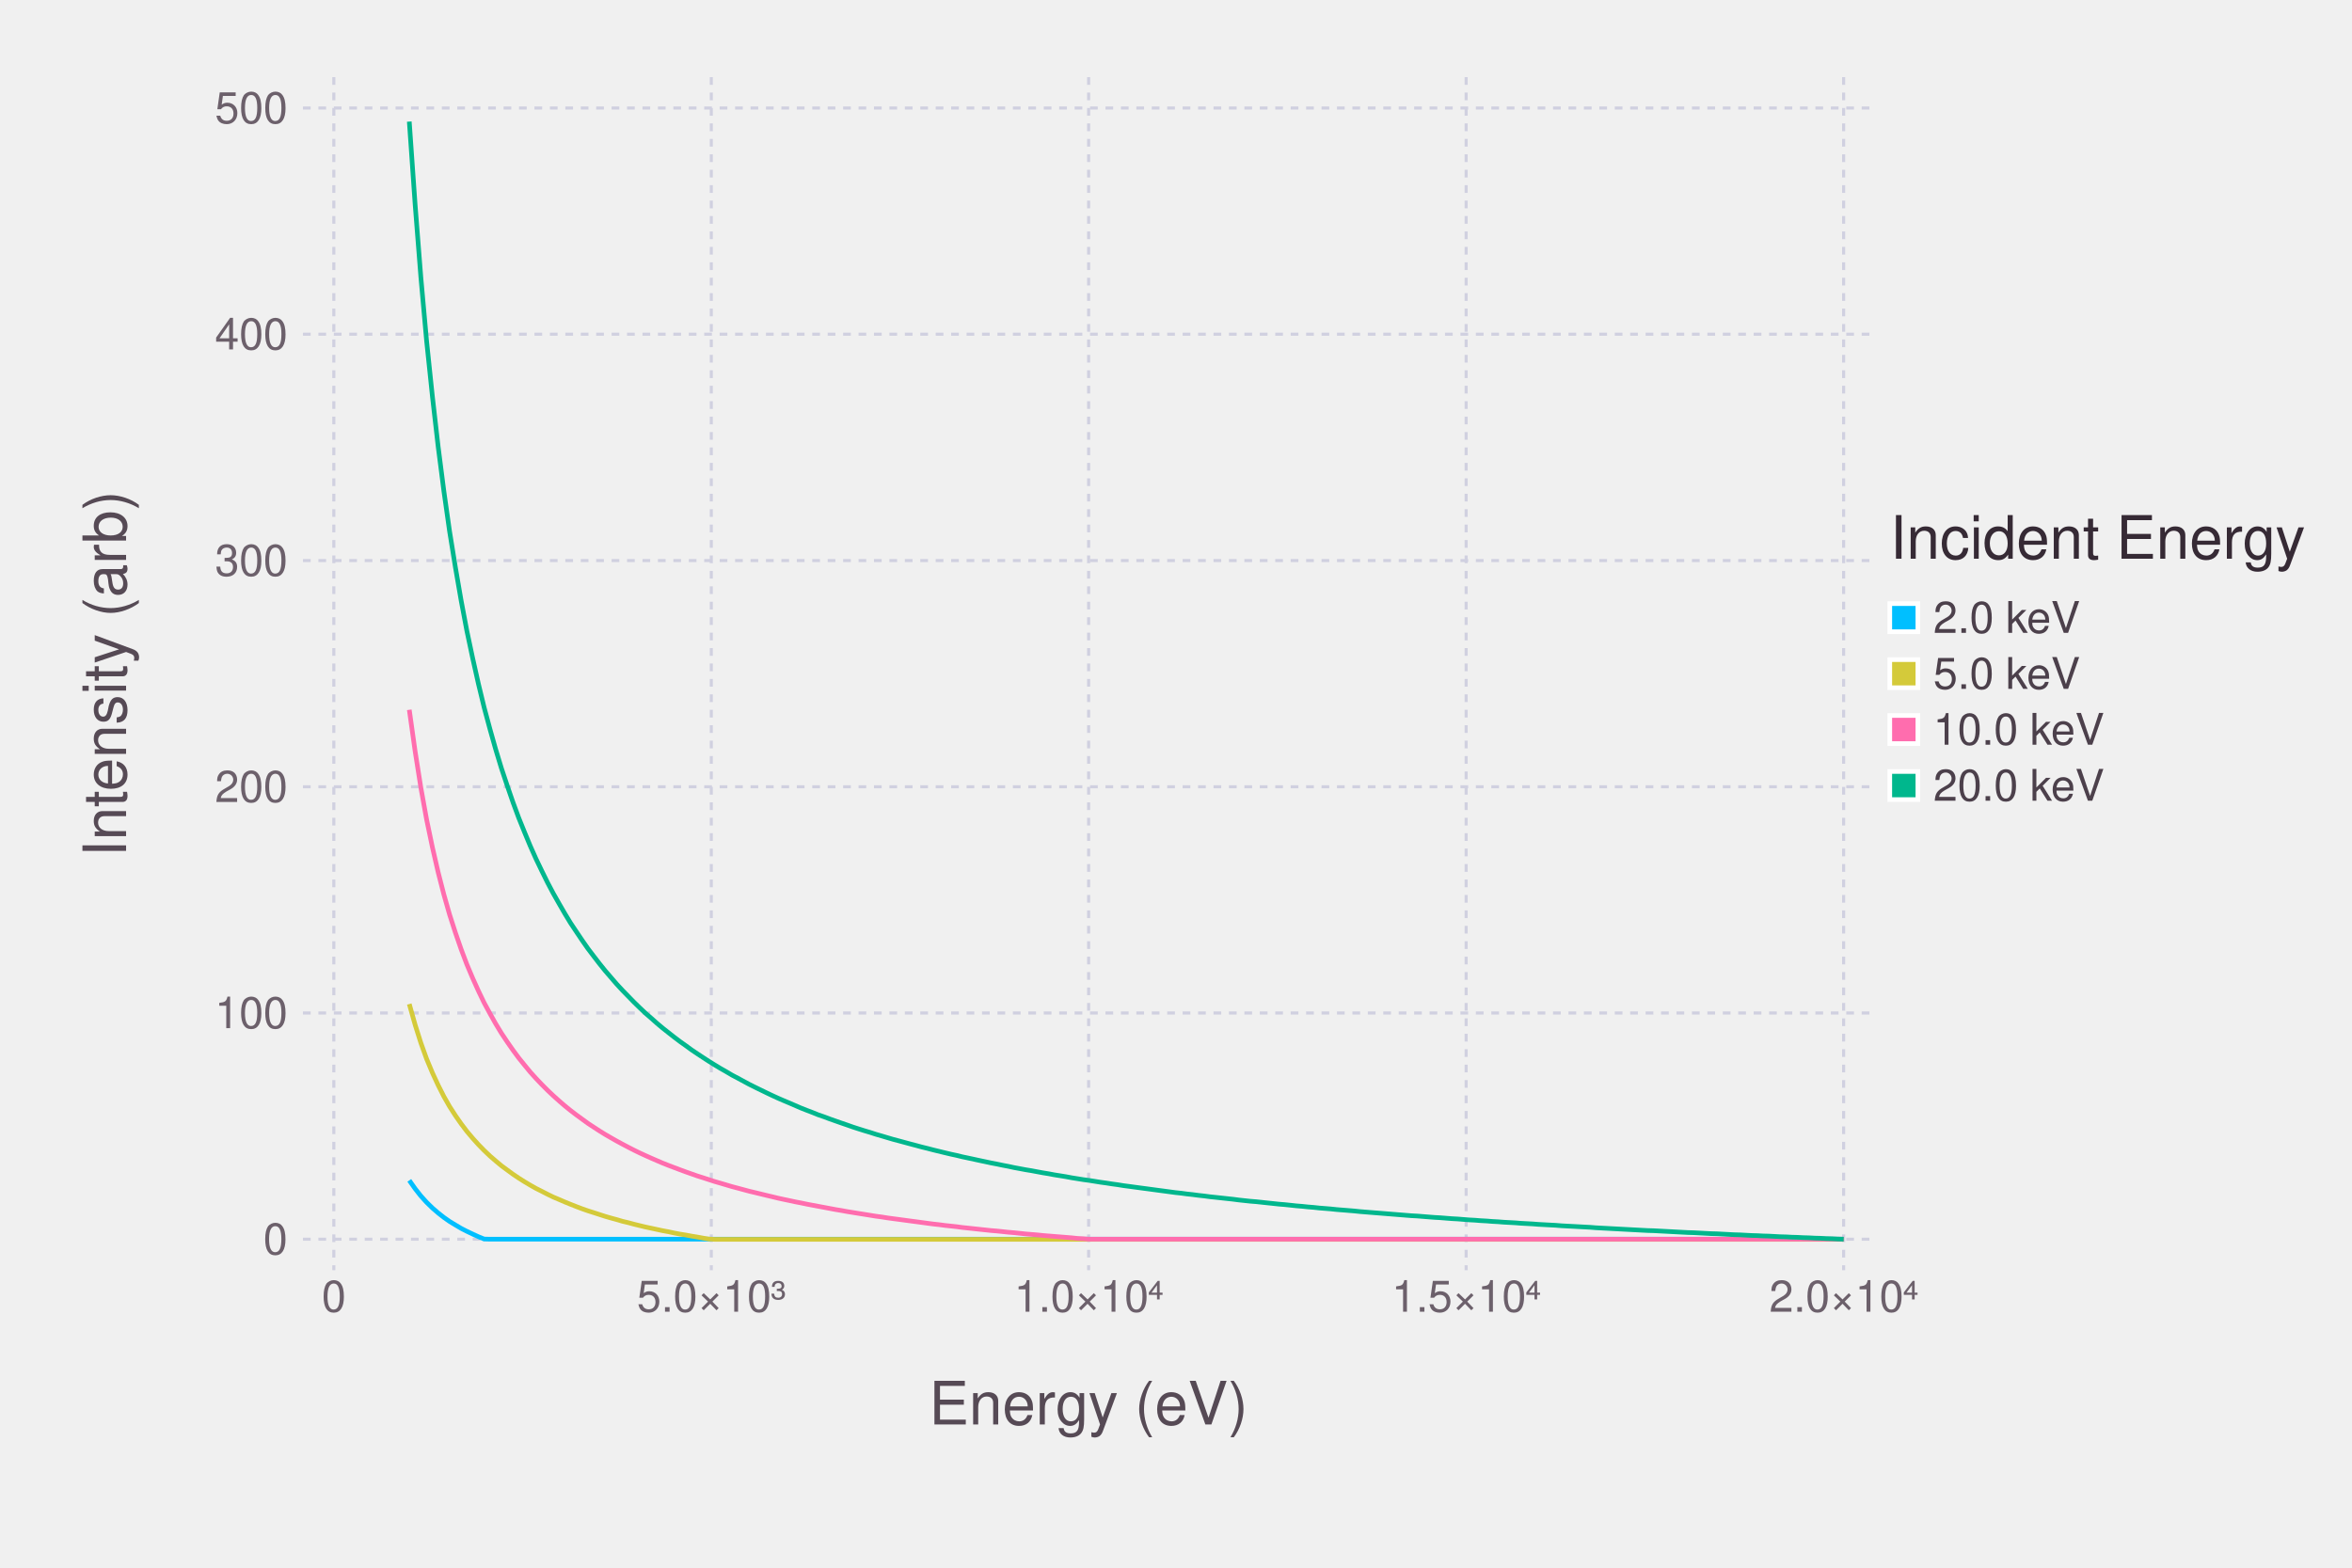
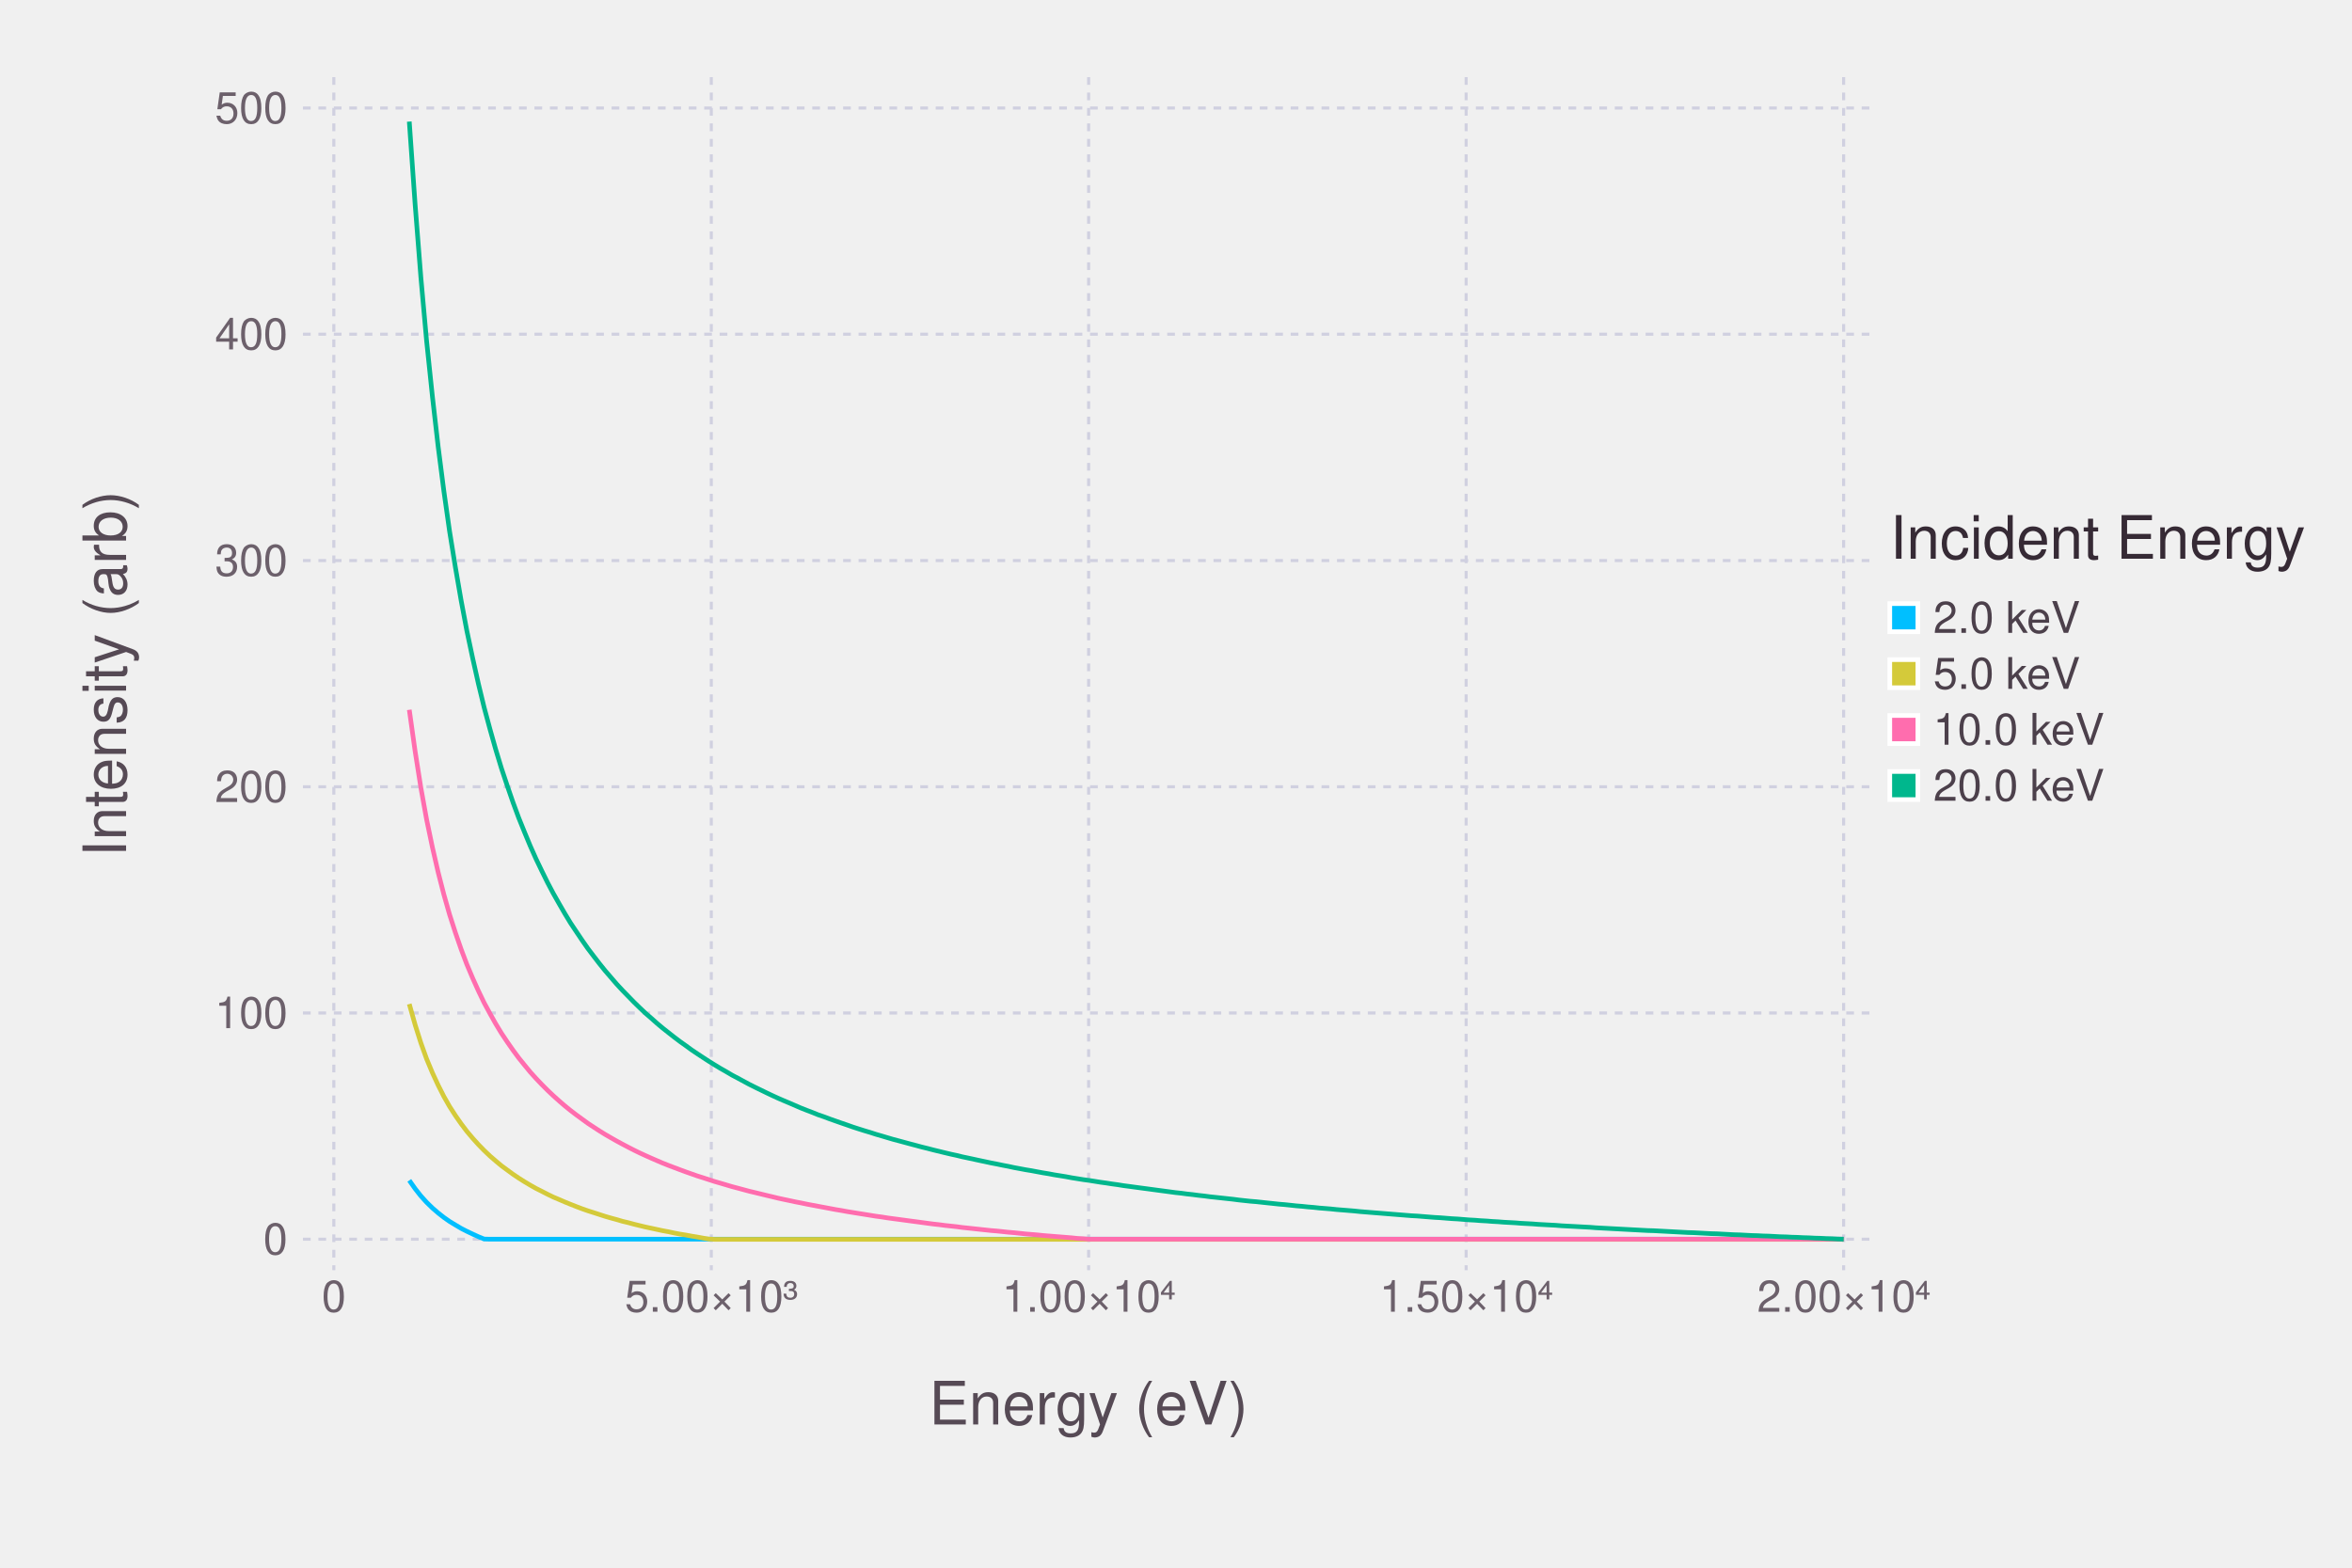
<svg xmlns="http://www.w3.org/2000/svg" version="1.2" width="152.4mm" height="101.6mm" viewBox="0 0 152.4 101.6" stroke="none" fill="#000000" stroke-width="0.3" font-size="3.88">
  <defs>
    <marker id="arrow" markerWidth="15" markerHeight="7" refX="5" refY="3.5" orient="auto" markerUnits="strokeWidth">
      <path d="M0,0 L15,3.5 L0,7 z" stroke="context-stroke" fill="context-stroke" />
    </marker>
  </defs>
-   <g class="plotroot xscalable yscalable" id="img-7db66758-1">
-     <g font-size="3.88" font-family="'PT Sans','Helvetica Neue','Helvetica',sans-serif" fill="#564A55" stroke="#000000" stroke-opacity="0.000" id="img-7db66758-2">
+   <g class="plotroot xscalable yscalable" id="img-4e52a835-1">
+     <g font-size="3.88" font-family="'PT Sans','Helvetica Neue','Helvetica',sans-serif" fill="#564A55" stroke="#000000" stroke-opacity="0.000" id="img-4e52a835-2">
      <g transform="translate(70.54,89.99)">
        <g class="primitive">
          <text text-anchor="middle" dy="0.6em">Energy (eV)</text>
        </g>
      </g>
    </g>
-     <g class="guide xlabels" font-size="2.82" font-family="'PT Sans Caption','Helvetica Neue','Helvetica',sans-serif" fill="#6C606B" id="img-7db66758-3">
+     <g class="guide xlabels" font-size="2.82" font-family="'PT Sans Caption','Helvetica Neue','Helvetica',sans-serif" fill="#6C606B" id="img-4e52a835-3">
      <g transform="translate(21.63,83.32)">
        <g class="primitive">
          <text text-anchor="middle" dy="0.6em">0</text>
        </g>
      </g>
      <g transform="translate(46.09,83.32)">
        <g class="primitive">
-           <text text-anchor="middle" dy="0.6em">5.0×10³</text>
+           <text text-anchor="middle" dy="0.6em">5.00×10³</text>
        </g>
      </g>
      <g transform="translate(70.54,83.32)">
        <g class="primitive">
-           <text text-anchor="middle" dy="0.6em">1.0×10⁴</text>
+           <text text-anchor="middle" dy="0.6em">1.00×10⁴</text>
        </g>
      </g>
      <g transform="translate(95,83.32)">
        <g class="primitive">
-           <text text-anchor="middle" dy="0.6em">1.5×10⁴</text>
+           <text text-anchor="middle" dy="0.6em">1.50×10⁴</text>
        </g>
      </g>
      <g transform="translate(119.46,83.32)">
        <g class="primitive">
-           <text text-anchor="middle" dy="0.6em">2.0×10⁴</text>
+           <text text-anchor="middle" dy="0.6em">2.00×10⁴</text>
        </g>
      </g>
    </g>
-     <g class="guide colorkey" id="img-7db66758-4">
-       <g fill="#4C404B" font-size="2.82" font-family="'PT Sans','Helvetica Neue','Helvetica',sans-serif" id="img-7db66758-5">
-         <g transform="translate(125.27,40.03)" id="img-7db66758-6" class="color_f1">
+     <g class="guide colorkey" id="img-4e52a835-4">
+       <g fill="#4C404B" font-size="2.82" font-family="'PT Sans','Helvetica Neue','Helvetica',sans-serif" id="img-4e52a835-5">
+         <g transform="translate(125.27,40.03)" id="img-4e52a835-6" class="color_f1">
          <g class="primitive">
            <text dy="0.35em">2.0 keV</text>
          </g>
        </g>
-         <g transform="translate(125.27,43.66)" id="img-7db66758-7" class="color_f2">
+         <g transform="translate(125.27,43.66)" id="img-4e52a835-7" class="color_f2">
          <g class="primitive">
            <text dy="0.35em">5.0 keV</text>
          </g>
        </g>
-         <g transform="translate(125.27,47.28)" id="img-7db66758-8" class="color_f3">
+         <g transform="translate(125.27,47.28)" id="img-4e52a835-8" class="color_f3">
          <g class="primitive">
            <text dy="0.35em">10.0 keV</text>
          </g>
        </g>
-         <g transform="translate(125.27,50.91)" id="img-7db66758-9" class="color_f4">
+         <g transform="translate(125.27,50.91)" id="img-4e52a835-9" class="color_f4">
          <g class="primitive">
            <text dy="0.35em">20.0 keV</text>
          </g>
        </g>
      </g>
-       <g fill-opacity="1" id="img-7db66758-10">
-         <g transform="translate(123.36,40.03)" id="img-7db66758-11" class="color_f1" stroke="#FFFFFF" fill="#00BFFF">
+       <g fill-opacity="1" id="img-4e52a835-10">
+         <g transform="translate(123.36,40.03)" id="img-4e52a835-11" fill="#00BFFF" class="color_f1" stroke="#FFFFFF">
          <path d="M-0.91,-0.91 L0.91,-0.91 0.91,0.91 -0.91,0.91  z" class="primitive" />
        </g>
-         <g transform="translate(123.36,43.66)" id="img-7db66758-12" class="color_f2" stroke="#FFFFFF" fill="#D4CA3A">
+         <g transform="translate(123.36,43.66)" id="img-4e52a835-12" fill="#D4CA3A" class="color_f2" stroke="#FFFFFF">
          <path d="M-0.91,-0.91 L0.91,-0.91 0.91,0.91 -0.91,0.91  z" class="primitive" />
        </g>
-         <g transform="translate(123.36,47.28)" id="img-7db66758-13" class="color_f3" stroke="#FFFFFF" fill="#FF6DAE">
+         <g transform="translate(123.36,47.28)" id="img-4e52a835-13" fill="#FF6DAE" class="color_f3" stroke="#FFFFFF">
          <path d="M-0.91,-0.91 L0.91,-0.91 0.91,0.91 -0.91,0.91  z" class="primitive" />
        </g>
-         <g transform="translate(123.36,50.91)" id="img-7db66758-14" class="color_f4" stroke="#FFFFFF" fill="#00B78D">
+         <g transform="translate(123.36,50.91)" id="img-4e52a835-14" fill="#00B78D" class="color_f4" stroke="#FFFFFF">
          <path d="M-0.91,-0.91 L0.91,-0.91 0.91,0.91 -0.91,0.91  z" class="primitive" />
        </g>
      </g>
-       <g fill="#362A35" font-size="3.88" font-family="'PT Sans','Helvetica Neue','Helvetica',sans-serif" stroke="#000000" stroke-opacity="0.000" id="img-7db66758-15">
-         <g transform="translate(122.46,36.21)" id="img-7db66758-16">
+       <g fill="#362A35" font-size="3.88" font-family="'PT Sans','Helvetica Neue','Helvetica',sans-serif" stroke="#000000" stroke-opacity="0.000" id="img-4e52a835-15">
+         <g transform="translate(122.46,36.21)" id="img-4e52a835-16">
          <g class="primitive">
            <text dy="-0em">Incident Energy</text>
          </g>
        </g>
      </g>
    </g>
-     <g clip-path="url(#img-7db66758-17)">
-       <g id="img-7db66758-18">
-         <g pointer-events="visible" stroke-width="0.3" fill="#000000" fill-opacity="0.000" stroke="#000000" stroke-opacity="0.000" class="guide background" id="img-7db66758-19">
-           <g transform="translate(70.54,43.66)" id="img-7db66758-20">
+     <g clip-path="url(#img-4e52a835-17)">
+       <g id="img-4e52a835-18">
+         <g pointer-events="visible" stroke-width="0.3" fill="#000000" fill-opacity="0.000" stroke="#000000" stroke-opacity="0.000" class="guide background" id="img-4e52a835-19">
+           <g transform="translate(70.54,43.66)" id="img-4e52a835-20">
            <path d="M-50.91,-38.66 L50.91,-38.66 50.91,38.66 -50.91,38.66  z" class="primitive" />
          </g>
        </g>
-         <g class="guide ygridlines xfixed" stroke-dasharray="0.5,0.5" stroke-width="0.2" stroke="#D0D0E0" id="img-7db66758-21">
-           <g transform="translate(70.54,80.31)" id="img-7db66758-22">
+         <g class="guide ygridlines xfixed" stroke-dasharray="0.5,0.5" stroke-width="0.2" stroke="#D0D0E0" id="img-4e52a835-21">
+           <g transform="translate(70.54,80.31)" id="img-4e52a835-22">
            <path fill="none" d="M-50.91,0 L50.91,0 " class="primitive" />
          </g>
-           <g transform="translate(70.54,65.65)" id="img-7db66758-23">
+           <g transform="translate(70.54,65.65)" id="img-4e52a835-23">
            <path fill="none" d="M-50.91,0 L50.91,0 " class="primitive" />
          </g>
-           <g transform="translate(70.54,50.99)" id="img-7db66758-24">
+           <g transform="translate(70.54,50.99)" id="img-4e52a835-24">
            <path fill="none" d="M-50.91,0 L50.91,0 " class="primitive" />
          </g>
-           <g transform="translate(70.54,36.33)" id="img-7db66758-25">
+           <g transform="translate(70.54,36.33)" id="img-4e52a835-25">
            <path fill="none" d="M-50.91,0 L50.91,0 " class="primitive" />
          </g>
-           <g transform="translate(70.54,21.66)" id="img-7db66758-26">
+           <g transform="translate(70.54,21.66)" id="img-4e52a835-26">
            <path fill="none" d="M-50.91,0 L50.91,0 " class="primitive" />
          </g>
-           <g transform="translate(70.54,7)" id="img-7db66758-27">
+           <g transform="translate(70.54,7)" id="img-4e52a835-27">
            <path fill="none" d="M-50.91,0 L50.91,0 " class="primitive" />
          </g>
        </g>
-         <g class="guide xgridlines yfixed" stroke-dasharray="0.5,0.5" stroke-width="0.2" stroke="#D0D0E0" id="img-7db66758-28">
-           <g transform="translate(21.63,43.66)" id="img-7db66758-29">
+         <g class="guide xgridlines yfixed" stroke-dasharray="0.5,0.5" stroke-width="0.2" stroke="#D0D0E0" id="img-4e52a835-28">
+           <g transform="translate(21.63,43.66)" id="img-4e52a835-29">
            <path fill="none" d="M0,-38.66 L0,38.66 " class="primitive" />
          </g>
-           <g transform="translate(46.09,43.66)" id="img-7db66758-30">
+           <g transform="translate(46.09,43.66)" id="img-4e52a835-30">
            <path fill="none" d="M0,-38.66 L0,38.66 " class="primitive" />
          </g>
-           <g transform="translate(70.54,43.66)" id="img-7db66758-31">
+           <g transform="translate(70.54,43.66)" id="img-4e52a835-31">
            <path fill="none" d="M0,-38.66 L0,38.66 " class="primitive" />
          </g>
-           <g transform="translate(95,43.66)" id="img-7db66758-32">
+           <g transform="translate(95,43.66)" id="img-4e52a835-32">
            <path fill="none" d="M0,-38.66 L0,38.66 " class="primitive" />
          </g>
-           <g transform="translate(119.46,43.66)" id="img-7db66758-33">
+           <g transform="translate(119.46,43.66)" id="img-4e52a835-33">
            <path fill="none" d="M0,-38.66 L0,38.66 " class="primitive" />
          </g>
        </g>
-         <g class="plotpanel" id="img-7db66758-34">
-           <g stroke-width="0.3" fill="#000000" fill-opacity="0.000" class="geometry" id="img-7db66758-35">
-             <g transform="translate(72.99,80.23)" id="img-7db66758-36" stroke-dasharray="none" class="color_f1" stroke="#00BFFF">
+         <g class="plotpanel" id="img-4e52a835-34">
+           <g stroke-width="0.3" fill="#000000" fill-opacity="0.000" class="geometry" id="img-4e52a835-35">
+             <g transform="translate(72.99,80.23)" id="img-4e52a835-36" stroke-dasharray="none" class="color_f1" stroke="#00BFFF">
              <path fill="none" d="M-46.47,-3.73 L-46.09,-3.19 -45.72,-2.72 -45.35,-2.31 -44.97,-1.94 -44.6,-1.62 -44.23,-1.33 -43.86,-1.07 -43.48,-0.84 -43.11,-0.62 -42.74,-0.43 -42.36,-0.25 -41.99,-0.08 -41.62,0.07 -41.24,0.08 -40.87,0.08 -40.5,0.08 -40.12,0.08 -39.75,0.08 -39.38,0.08 -39,0.08 -38.63,0.08 -38.26,0.08 -37.88,0.08 -37.51,0.08 -37.14,0.08 -36.76,0.08 -36.39,0.08 -36.02,0.08 -35.64,0.08 -35.27,0.08 -34.9,0.08 -34.52,0.08 -34.15,0.08 -33.78,0.08 -33.4,0.08 -33.03,0.08 -32.66,0.08 -32.28,0.08 -31.91,0.08 -31.54,0.08 -31.17,0.08 -30.79,0.08 -30.42,0.08 -30.05,0.08 -29.67,0.08 -29.3,0.08 -28.93,0.08 -28.55,0.08 -28.18,0.08 -27.81,0.08 -27.43,0.08 -27.06,0.08 -26.69,0.08 -26.31,0.08 -25.94,0.08 -25.57,0.08 -25.19,0.08 -24.82,0.08 -24.45,0.08 -24.07,0.08 -23.7,0.08 -23.33,0.08 -22.95,0.08 -22.58,0.08 -22.21,0.08 -21.83,0.08 -21.46,0.08 -21.09,0.08 -20.71,0.08 -20.34,0.08 -19.97,0.08 -19.59,0.08 -19.22,0.08 -18.85,0.08 -18.48,0.08 -18.1,0.08 -17.73,0.08 -17.36,0.08 -16.98,0.08 -16.61,0.08 -16.24,0.08 -15.86,0.08 -15.49,0.08 -15.12,0.08 -14.74,0.08 -14.37,0.08 -14,0.08 -13.62,0.08 -13.25,0.08 -12.88,0.08 -12.5,0.08 -12.13,0.08 -11.76,0.08 -11.38,0.08 -11.01,0.08 -10.64,0.08 -10.26,0.08 -9.89,0.08 -9.52,0.08 -9.14,0.08 -8.77,0.08 -8.4,0.08 -8.02,0.08 -7.65,0.08 -7.28,0.08 -6.9,0.08 -6.53,0.08 -6.16,0.08 -5.79,0.08 -5.41,0.08 -5.04,0.08 -4.67,0.08 -4.29,0.08 -3.92,0.08 -3.55,0.08 -3.17,0.08 -2.8,0.08 -2.43,0.08 -2.05,0.08 -1.68,0.08 -1.31,0.08 -0.93,0.08 -0.56,0.08 -0.19,0.08 0.19,0.08 0.56,0.08 0.93,0.08 1.31,0.08 1.68,0.08 2.05,0.08 2.43,0.08 2.8,0.08 3.17,0.08 3.55,0.08 3.92,0.08 4.29,0.08 4.67,0.08 5.04,0.08 5.41,0.08 5.79,0.08 6.16,0.08 6.53,0.08 6.9,0.08 7.28,0.08 7.65,0.08 8.02,0.08 8.4,0.08 8.77,0.08 9.14,0.08 9.52,0.08 9.89,0.08 10.26,0.08 10.64,0.08 11.01,0.08 11.38,0.08 11.76,0.08 12.13,0.08 12.5,0.08 12.88,0.08 13.25,0.08 13.62,0.08 14,0.08 14.37,0.08 14.74,0.08 15.12,0.08 15.49,0.08 15.86,0.08 16.24,0.08 16.61,0.08 16.98,0.08 17.36,0.08 17.73,0.08 18.1,0.08 18.48,0.08 18.85,0.08 19.22,0.08 19.59,0.08 19.97,0.08 20.34,0.08 20.71,0.08 21.09,0.08 21.46,0.08 21.83,0.08 22.21,0.08 22.58,0.08 22.95,0.08 23.33,0.08 23.7,0.08 24.07,0.08 24.45,0.08 24.82,0.08 25.19,0.08 25.57,0.08 25.94,0.08 26.31,0.08 26.69,0.08 27.06,0.08 27.43,0.08 27.81,0.08 28.18,0.08 28.55,0.08 28.93,0.08 29.3,0.08 29.67,0.08 30.05,0.08 30.42,0.08 30.79,0.08 31.17,0.08 31.54,0.08 31.91,0.08 32.28,0.08 32.66,0.08 33.03,0.08 33.4,0.08 33.78,0.08 34.15,0.08 34.52,0.08 34.9,0.08 35.27,0.08 35.64,0.08 36.02,0.08 36.39,0.08 36.76,0.08 37.14,0.08 37.51,0.08 37.88,0.08 38.26,0.08 38.63,0.08 39,0.08 39.38,0.08 39.75,0.08 40.12,0.08 40.5,0.08 40.87,0.08 41.24,0.08 41.62,0.08 41.99,0.08 42.36,0.08 42.74,0.08 43.11,0.08 43.48,0.08 43.86,0.08 44.23,0.08 44.6,0.08 44.97,0.08 45.35,0.08 45.72,0.08 46.09,0.08 46.47,0.08 " class="primitive" />
            </g>
-             <g transform="translate(72.99,79.48)" id="img-7db66758-37" stroke-dasharray="none" class="color_f2" stroke="#D4CA3A">
+             <g transform="translate(72.99,79.48)" id="img-4e52a835-37" stroke-dasharray="none" class="color_f2" stroke="#D4CA3A">
              <path fill="none" d="M-46.47,-14.41 L-46.09,-13.06 -45.72,-11.89 -45.35,-10.86 -44.97,-9.95 -44.6,-9.15 -44.23,-8.42 -43.86,-7.77 -43.48,-7.18 -43.11,-6.65 -42.74,-6.16 -42.36,-5.71 -41.99,-5.3 -41.62,-4.92 -41.24,-4.56 -40.87,-4.24 -40.5,-3.93 -40.12,-3.65 -39.75,-3.38 -39.38,-3.13 -39,-2.89 -38.63,-2.67 -38.26,-2.46 -37.88,-2.27 -37.51,-2.08 -37.14,-1.9 -36.76,-1.74 -36.39,-1.58 -36.02,-1.43 -35.64,-1.28 -35.27,-1.14 -34.9,-1.01 -34.52,-0.89 -34.15,-0.77 -33.78,-0.65 -33.4,-0.54 -33.03,-0.44 -32.66,-0.33 -32.28,-0.24 -31.91,-0.14 -31.54,-0.05 -31.17,0.04 -30.79,0.12 -30.42,0.2 -30.05,0.28 -29.67,0.35 -29.3,0.43 -28.93,0.5 -28.55,0.56 -28.18,0.63 -27.81,0.69 -27.43,0.76 -27.06,0.82 -26.69,0.84 -26.31,0.84 -25.94,0.84 -25.57,0.84 -25.19,0.84 -24.82,0.84 -24.45,0.84 -24.07,0.84 -23.7,0.84 -23.33,0.84 -22.95,0.84 -22.58,0.84 -22.21,0.84 -21.83,0.84 -21.46,0.84 -21.09,0.84 -20.71,0.84 -20.34,0.84 -19.97,0.84 -19.59,0.84 -19.22,0.84 -18.85,0.84 -18.48,0.84 -18.1,0.84 -17.73,0.84 -17.36,0.84 -16.98,0.84 -16.61,0.84 -16.24,0.84 -15.86,0.84 -15.49,0.84 -15.12,0.84 -14.74,0.84 -14.37,0.84 -14,0.84 -13.62,0.84 -13.25,0.84 -12.88,0.84 -12.5,0.84 -12.13,0.84 -11.76,0.84 -11.38,0.84 -11.01,0.84 -10.64,0.84 -10.26,0.84 -9.89,0.84 -9.52,0.84 -9.14,0.84 -8.77,0.84 -8.4,0.84 -8.02,0.84 -7.65,0.84 -7.28,0.84 -6.9,0.84 -6.53,0.84 -6.16,0.84 -5.79,0.84 -5.41,0.84 -5.04,0.84 -4.67,0.84 -4.29,0.84 -3.92,0.84 -3.55,0.84 -3.17,0.84 -2.8,0.84 -2.43,0.84 -2.05,0.84 -1.68,0.84 -1.31,0.84 -0.93,0.84 -0.56,0.84 -0.19,0.84 0.19,0.84 0.56,0.84 0.93,0.84 1.31,0.84 1.68,0.84 2.05,0.84 2.43,0.84 2.8,0.84 3.17,0.84 3.55,0.84 3.92,0.84 4.29,0.84 4.67,0.84 5.04,0.84 5.41,0.84 5.79,0.84 6.16,0.84 6.53,0.84 6.9,0.84 7.28,0.84 7.65,0.84 8.02,0.84 8.4,0.84 8.77,0.84 9.14,0.84 9.52,0.84 9.89,0.84 10.26,0.84 10.64,0.84 11.01,0.84 11.38,0.84 11.76,0.84 12.13,0.84 12.5,0.84 12.88,0.84 13.25,0.84 13.62,0.84 14,0.84 14.37,0.84 14.74,0.84 15.12,0.84 15.49,0.84 15.86,0.84 16.24,0.84 16.61,0.84 16.98,0.84 17.36,0.84 17.73,0.84 18.1,0.84 18.48,0.84 18.85,0.84 19.22,0.84 19.59,0.84 19.97,0.84 20.34,0.84 20.71,0.84 21.09,0.84 21.46,0.84 21.83,0.84 22.21,0.84 22.58,0.84 22.95,0.84 23.33,0.84 23.7,0.84 24.07,0.84 24.45,0.84 24.82,0.84 25.19,0.84 25.57,0.84 25.94,0.84 26.31,0.84 26.69,0.84 27.06,0.84 27.43,0.84 27.81,0.84 28.18,0.84 28.55,0.84 28.93,0.84 29.3,0.84 29.67,0.84 30.05,0.84 30.42,0.84 30.79,0.84 31.17,0.84 31.54,0.84 31.91,0.84 32.28,0.84 32.66,0.84 33.03,0.84 33.4,0.84 33.78,0.84 34.15,0.84 34.52,0.84 34.9,0.84 35.27,0.84 35.64,0.84 36.02,0.84 36.39,0.84 36.76,0.84 37.14,0.84 37.51,0.84 37.88,0.84 38.26,0.84 38.63,0.84 39,0.84 39.38,0.84 39.75,0.84 40.12,0.84 40.5,0.84 40.87,0.84 41.24,0.84 41.62,0.84 41.99,0.84 42.36,0.84 42.74,0.84 43.11,0.84 43.48,0.84 43.86,0.84 44.23,0.84 44.6,0.84 44.97,0.84 45.35,0.84 45.72,0.84 46.09,0.84 46.47,0.84 " class="primitive" />
            </g>
-             <g transform="translate(72.99,77.44)" id="img-7db66758-38" stroke-dasharray="none" class="color_f3" stroke="#FF6DAE">
+             <g transform="translate(72.99,77.44)" id="img-4e52a835-38" stroke-dasharray="none" class="color_f3" stroke="#FF6DAE">
              <path fill="none" d="M-46.47,-31.44 L-46.09,-28.74 -45.72,-26.39 -45.35,-24.34 -44.97,-22.52 -44.6,-20.91 -44.23,-19.47 -43.86,-18.17 -43.48,-16.99 -43.11,-15.92 -42.74,-14.94 -42.36,-14.04 -41.99,-13.22 -41.62,-12.45 -41.24,-11.75 -40.87,-11.09 -40.5,-10.48 -40.12,-9.91 -39.75,-9.38 -39.38,-8.88 -39,-8.41 -38.63,-7.96 -38.26,-7.55 -37.88,-7.15 -37.51,-6.78 -37.14,-6.43 -36.76,-6.09 -36.39,-5.77 -36.02,-5.47 -35.64,-5.18 -35.27,-4.91 -34.9,-4.64 -34.52,-4.39 -34.15,-4.15 -33.78,-3.92 -33.4,-3.7 -33.03,-3.49 -32.66,-3.29 -32.28,-3.09 -31.91,-2.9 -31.54,-2.72 -31.17,-2.55 -30.79,-2.38 -30.42,-2.22 -30.05,-2.06 -29.67,-1.91 -29.3,-1.77 -28.93,-1.63 -28.55,-1.49 -28.18,-1.36 -27.81,-1.23 -27.43,-1.11 -27.06,-0.99 -26.69,-0.87 -26.31,-0.76 -25.94,-0.65 -25.57,-0.54 -25.19,-0.44 -24.82,-0.34 -24.45,-0.24 -24.07,-0.15 -23.7,-0.06 -23.33,0.03 -22.95,0.12 -22.58,0.21 -22.21,0.29 -21.83,0.37 -21.46,0.45 -21.09,0.52 -20.71,0.6 -20.34,0.67 -19.97,0.74 -19.59,0.81 -19.22,0.88 -18.85,0.95 -18.48,1.01 -18.1,1.08 -17.73,1.14 -17.36,1.2 -16.98,1.26 -16.61,1.32 -16.24,1.38 -15.86,1.43 -15.49,1.49 -15.12,1.54 -14.74,1.59 -14.37,1.64 -14,1.69 -13.62,1.74 -13.25,1.79 -12.88,1.84 -12.5,1.89 -12.13,1.93 -11.76,1.98 -11.38,2.02 -11.01,2.06 -10.64,2.11 -10.26,2.15 -9.89,2.19 -9.52,2.23 -9.14,2.27 -8.77,2.31 -8.4,2.34 -8.02,2.38 -7.65,2.42 -7.28,2.45 -6.9,2.49 -6.53,2.53 -6.16,2.56 -5.79,2.59 -5.41,2.63 -5.04,2.66 -4.67,2.69 -4.29,2.72 -3.92,2.75 -3.55,2.78 -3.17,2.82 -2.8,2.84 -2.43,2.87 -2.05,2.87 -1.68,2.87 -1.31,2.87 -0.93,2.87 -0.56,2.87 -0.19,2.87 0.19,2.87 0.56,2.87 0.93,2.87 1.31,2.87 1.68,2.87 2.05,2.87 2.43,2.87 2.8,2.87 3.17,2.87 3.55,2.87 3.92,2.87 4.29,2.87 4.67,2.87 5.04,2.87 5.41,2.87 5.79,2.87 6.16,2.87 6.53,2.87 6.9,2.87 7.28,2.87 7.65,2.87 8.02,2.87 8.4,2.87 8.77,2.87 9.14,2.87 9.52,2.87 9.89,2.87 10.26,2.87 10.64,2.87 11.01,2.87 11.38,2.87 11.76,2.87 12.13,2.87 12.5,2.87 12.88,2.87 13.25,2.87 13.62,2.87 14,2.87 14.37,2.87 14.74,2.87 15.12,2.87 15.49,2.87 15.86,2.87 16.24,2.87 16.61,2.87 16.98,2.87 17.36,2.87 17.73,2.87 18.1,2.87 18.48,2.87 18.85,2.87 19.22,2.87 19.59,2.87 19.97,2.87 20.34,2.87 20.71,2.87 21.09,2.87 21.46,2.87 21.83,2.87 22.21,2.87 22.58,2.87 22.95,2.87 23.33,2.87 23.7,2.87 24.07,2.87 24.45,2.87 24.82,2.87 25.19,2.87 25.57,2.87 25.94,2.87 26.31,2.87 26.69,2.87 27.06,2.87 27.43,2.87 27.81,2.87 28.18,2.87 28.55,2.87 28.93,2.87 29.3,2.87 29.67,2.87 30.05,2.87 30.42,2.87 30.79,2.87 31.17,2.87 31.54,2.87 31.91,2.87 32.28,2.87 32.66,2.87 33.03,2.87 33.4,2.87 33.78,2.87 34.15,2.87 34.52,2.87 34.9,2.87 35.27,2.87 35.64,2.87 36.02,2.87 36.39,2.87 36.76,2.87 37.14,2.87 37.51,2.87 37.88,2.87 38.26,2.87 38.63,2.87 39,2.87 39.38,2.87 39.75,2.87 40.12,2.87 40.5,2.87 40.87,2.87 41.24,2.87 41.62,2.87 41.99,2.87 42.36,2.87 42.74,2.87 43.11,2.87 43.48,2.87 43.86,2.87 44.23,2.87 44.6,2.87 44.97,2.87 45.35,2.87 45.72,2.87 46.09,2.87 46.47,2.87 " class="primitive" />
            </g>
-             <g transform="translate(72.99,71.99)" id="img-7db66758-39" stroke-dasharray="none" class="color_f4" stroke="#00B78D">
+             <g transform="translate(72.99,71.99)" id="img-4e52a835-39" stroke-dasharray="none" class="color_f4" stroke="#00B78D">
              <path fill="none" d="M-46.47,-64.11 L-46.09,-58.71 -45.72,-54.02 -45.35,-49.91 -44.97,-46.28 -44.6,-43.05 -44.23,-40.17 -43.86,-37.56 -43.48,-35.21 -43.11,-33.07 -42.74,-31.11 -42.36,-29.32 -41.99,-27.67 -41.62,-26.14 -41.24,-24.73 -40.87,-23.42 -40.5,-22.2 -40.12,-21.06 -39.75,-19.99 -39.38,-18.99 -39,-18.05 -38.63,-17.16 -38.26,-16.33 -37.88,-15.54 -37.51,-14.79 -37.14,-14.09 -36.76,-13.42 -36.39,-12.78 -36.02,-12.17 -35.64,-11.6 -35.27,-11.05 -34.9,-10.52 -34.52,-10.02 -34.15,-9.54 -33.78,-9.08 -33.4,-8.64 -33.03,-8.21 -32.66,-7.81 -32.28,-7.42 -31.91,-7.04 -31.54,-6.68 -31.17,-6.33 -30.79,-6 -30.42,-5.67 -30.05,-5.36 -29.67,-5.06 -29.3,-4.77 -28.93,-4.49 -28.55,-4.22 -28.18,-3.95 -27.81,-3.7 -27.43,-3.45 -27.06,-3.21 -26.69,-2.98 -26.31,-2.75 -25.94,-2.54 -25.57,-2.32 -25.19,-2.12 -24.82,-1.92 -24.45,-1.72 -24.07,-1.53 -23.7,-1.35 -23.33,-1.17 -22.95,-0.99 -22.58,-0.82 -22.21,-0.66 -21.83,-0.5 -21.46,-0.34 -21.09,-0.18 -20.71,-0.03 -20.34,0.11 -19.97,0.26 -19.59,0.39 -19.22,0.53 -18.85,0.66 -18.48,0.79 -18.1,0.92 -17.73,1.05 -17.36,1.17 -16.98,1.29 -16.61,1.4 -16.24,1.52 -15.86,1.63 -15.49,1.74 -15.12,1.85 -14.74,1.95 -14.37,2.05 -14,2.15 -13.62,2.25 -13.25,2.35 -12.88,2.44 -12.5,2.54 -12.13,2.63 -11.76,2.72 -11.38,2.81 -11.01,2.89 -10.64,2.98 -10.26,3.06 -9.89,3.14 -9.52,3.22 -9.14,3.3 -8.77,3.38 -8.4,3.45 -8.02,3.53 -7.65,3.6 -7.28,3.68 -6.9,3.75 -6.53,3.82 -6.16,3.88 -5.79,3.95 -5.41,4.02 -5.04,4.08 -4.67,4.15 -4.29,4.21 -3.92,4.27 -3.55,4.34 -3.17,4.4 -2.8,4.46 -2.43,4.51 -2.05,4.57 -1.68,4.63 -1.31,4.68 -0.93,4.74 -0.56,4.79 -0.19,4.85 0.19,4.9 0.56,4.95 0.93,5 1.31,5.05 1.68,5.1 2.05,5.15 2.43,5.2 2.8,5.25 3.17,5.3 3.55,5.34 3.92,5.39 4.29,5.43 4.67,5.48 5.04,5.52 5.41,5.57 5.79,5.61 6.16,5.65 6.53,5.69 6.9,5.73 7.28,5.78 7.65,5.82 8.02,5.86 8.4,5.89 8.77,5.93 9.14,5.97 9.52,6.01 9.89,6.05 10.26,6.08 10.64,6.12 11.01,6.16 11.38,6.19 11.76,6.23 12.13,6.26 12.5,6.3 12.88,6.33 13.25,6.36 13.62,6.4 14,6.43 14.37,6.46 14.74,6.49 15.12,6.53 15.49,6.56 15.86,6.59 16.24,6.62 16.61,6.65 16.98,6.68 17.36,6.71 17.73,6.74 18.1,6.77 18.48,6.8 18.85,6.82 19.22,6.85 19.59,6.88 19.97,6.91 20.34,6.93 20.71,6.96 21.09,6.99 21.46,7.01 21.83,7.04 22.21,7.07 22.58,7.09 22.95,7.12 23.33,7.14 23.7,7.17 24.07,7.19 24.45,7.22 24.82,7.24 25.19,7.26 25.57,7.29 25.94,7.31 26.31,7.33 26.69,7.36 27.06,7.38 27.43,7.4 27.81,7.42 28.18,7.45 28.55,7.47 28.93,7.49 29.3,7.51 29.67,7.53 30.05,7.55 30.42,7.58 30.79,7.6 31.17,7.62 31.54,7.64 31.91,7.66 32.28,7.68 32.66,7.7 33.03,7.72 33.4,7.74 33.78,7.76 34.15,7.77 34.52,7.79 34.9,7.81 35.27,7.83 35.64,7.85 36.02,7.87 36.39,7.89 36.76,7.9 37.14,7.92 37.51,7.94 37.88,7.96 38.26,7.97 38.63,7.99 39,8.01 39.38,8.03 39.75,8.04 40.12,8.06 40.5,8.08 40.87,8.09 41.24,8.11 41.62,8.12 41.99,8.14 42.36,8.16 42.74,8.17 43.11,8.19 43.48,8.2 43.86,8.22 44.23,8.23 44.6,8.25 44.97,8.26 45.35,8.28 45.72,8.29 46.09,8.31 46.47,8.32 " class="primitive" />
            </g>
          </g>
        </g>
      </g>
    </g>
-     <g class="guide ylabels" font-size="2.82" font-family="'PT Sans Caption','Helvetica Neue','Helvetica',sans-serif" fill="#6C606B" id="img-7db66758-40">
-       <g transform="translate(18.63,80.31)" id="img-7db66758-41">
+     <g class="guide ylabels" font-size="2.82" font-family="'PT Sans Caption','Helvetica Neue','Helvetica',sans-serif" fill="#6C606B" id="img-4e52a835-40">
+       <g transform="translate(18.63,80.31)" id="img-4e52a835-41">
        <g class="primitive">
          <text text-anchor="end" dy="0.35em">0</text>
        </g>
      </g>
-       <g transform="translate(18.63,65.65)" id="img-7db66758-42">
+       <g transform="translate(18.63,65.65)" id="img-4e52a835-42">
        <g class="primitive">
          <text text-anchor="end" dy="0.35em">100</text>
        </g>
      </g>
-       <g transform="translate(18.63,50.99)" id="img-7db66758-43">
+       <g transform="translate(18.63,50.99)" id="img-4e52a835-43">
        <g class="primitive">
          <text text-anchor="end" dy="0.35em">200</text>
        </g>
      </g>
-       <g transform="translate(18.63,36.33)" id="img-7db66758-44">
+       <g transform="translate(18.63,36.33)" id="img-4e52a835-44">
        <g class="primitive">
          <text text-anchor="end" dy="0.35em">300</text>
        </g>
      </g>
-       <g transform="translate(18.63,21.66)" id="img-7db66758-45">
+       <g transform="translate(18.63,21.66)" id="img-4e52a835-45">
        <g class="primitive">
          <text text-anchor="end" dy="0.35em">400</text>
        </g>
      </g>
-       <g transform="translate(18.63,7)" id="img-7db66758-46">
+       <g transform="translate(18.63,7)" id="img-4e52a835-46">
        <g class="primitive">
          <text text-anchor="end" dy="0.35em">500</text>
        </g>
      </g>
    </g>
-     <g font-size="3.88" font-family="'PT Sans','Helvetica Neue','Helvetica',sans-serif" fill="#564A55" stroke="#000000" stroke-opacity="0.000" id="img-7db66758-47">
-       <g transform="translate(8.81,41.66)" id="img-7db66758-48">
+     <g font-size="3.88" font-family="'PT Sans','Helvetica Neue','Helvetica',sans-serif" fill="#564A55" stroke="#000000" stroke-opacity="0.000" id="img-4e52a835-47">
+       <g transform="translate(8.81,41.66)" id="img-4e52a835-48">
        <g class="primitive">
          <text text-anchor="middle" dy="0.35em" transform="rotate(-90,0, 2)">Intensity (arb)</text>
        </g>
      </g>
    </g>
  </g>
  <defs>
-     <clipPath id="img-7db66758-17">
+     <clipPath id="img-4e52a835-17">
      <path d="M19.63,5 L121.46,5 121.46,82.32 19.63,82.32 " />
    </clipPath>
  </defs>
</svg>
